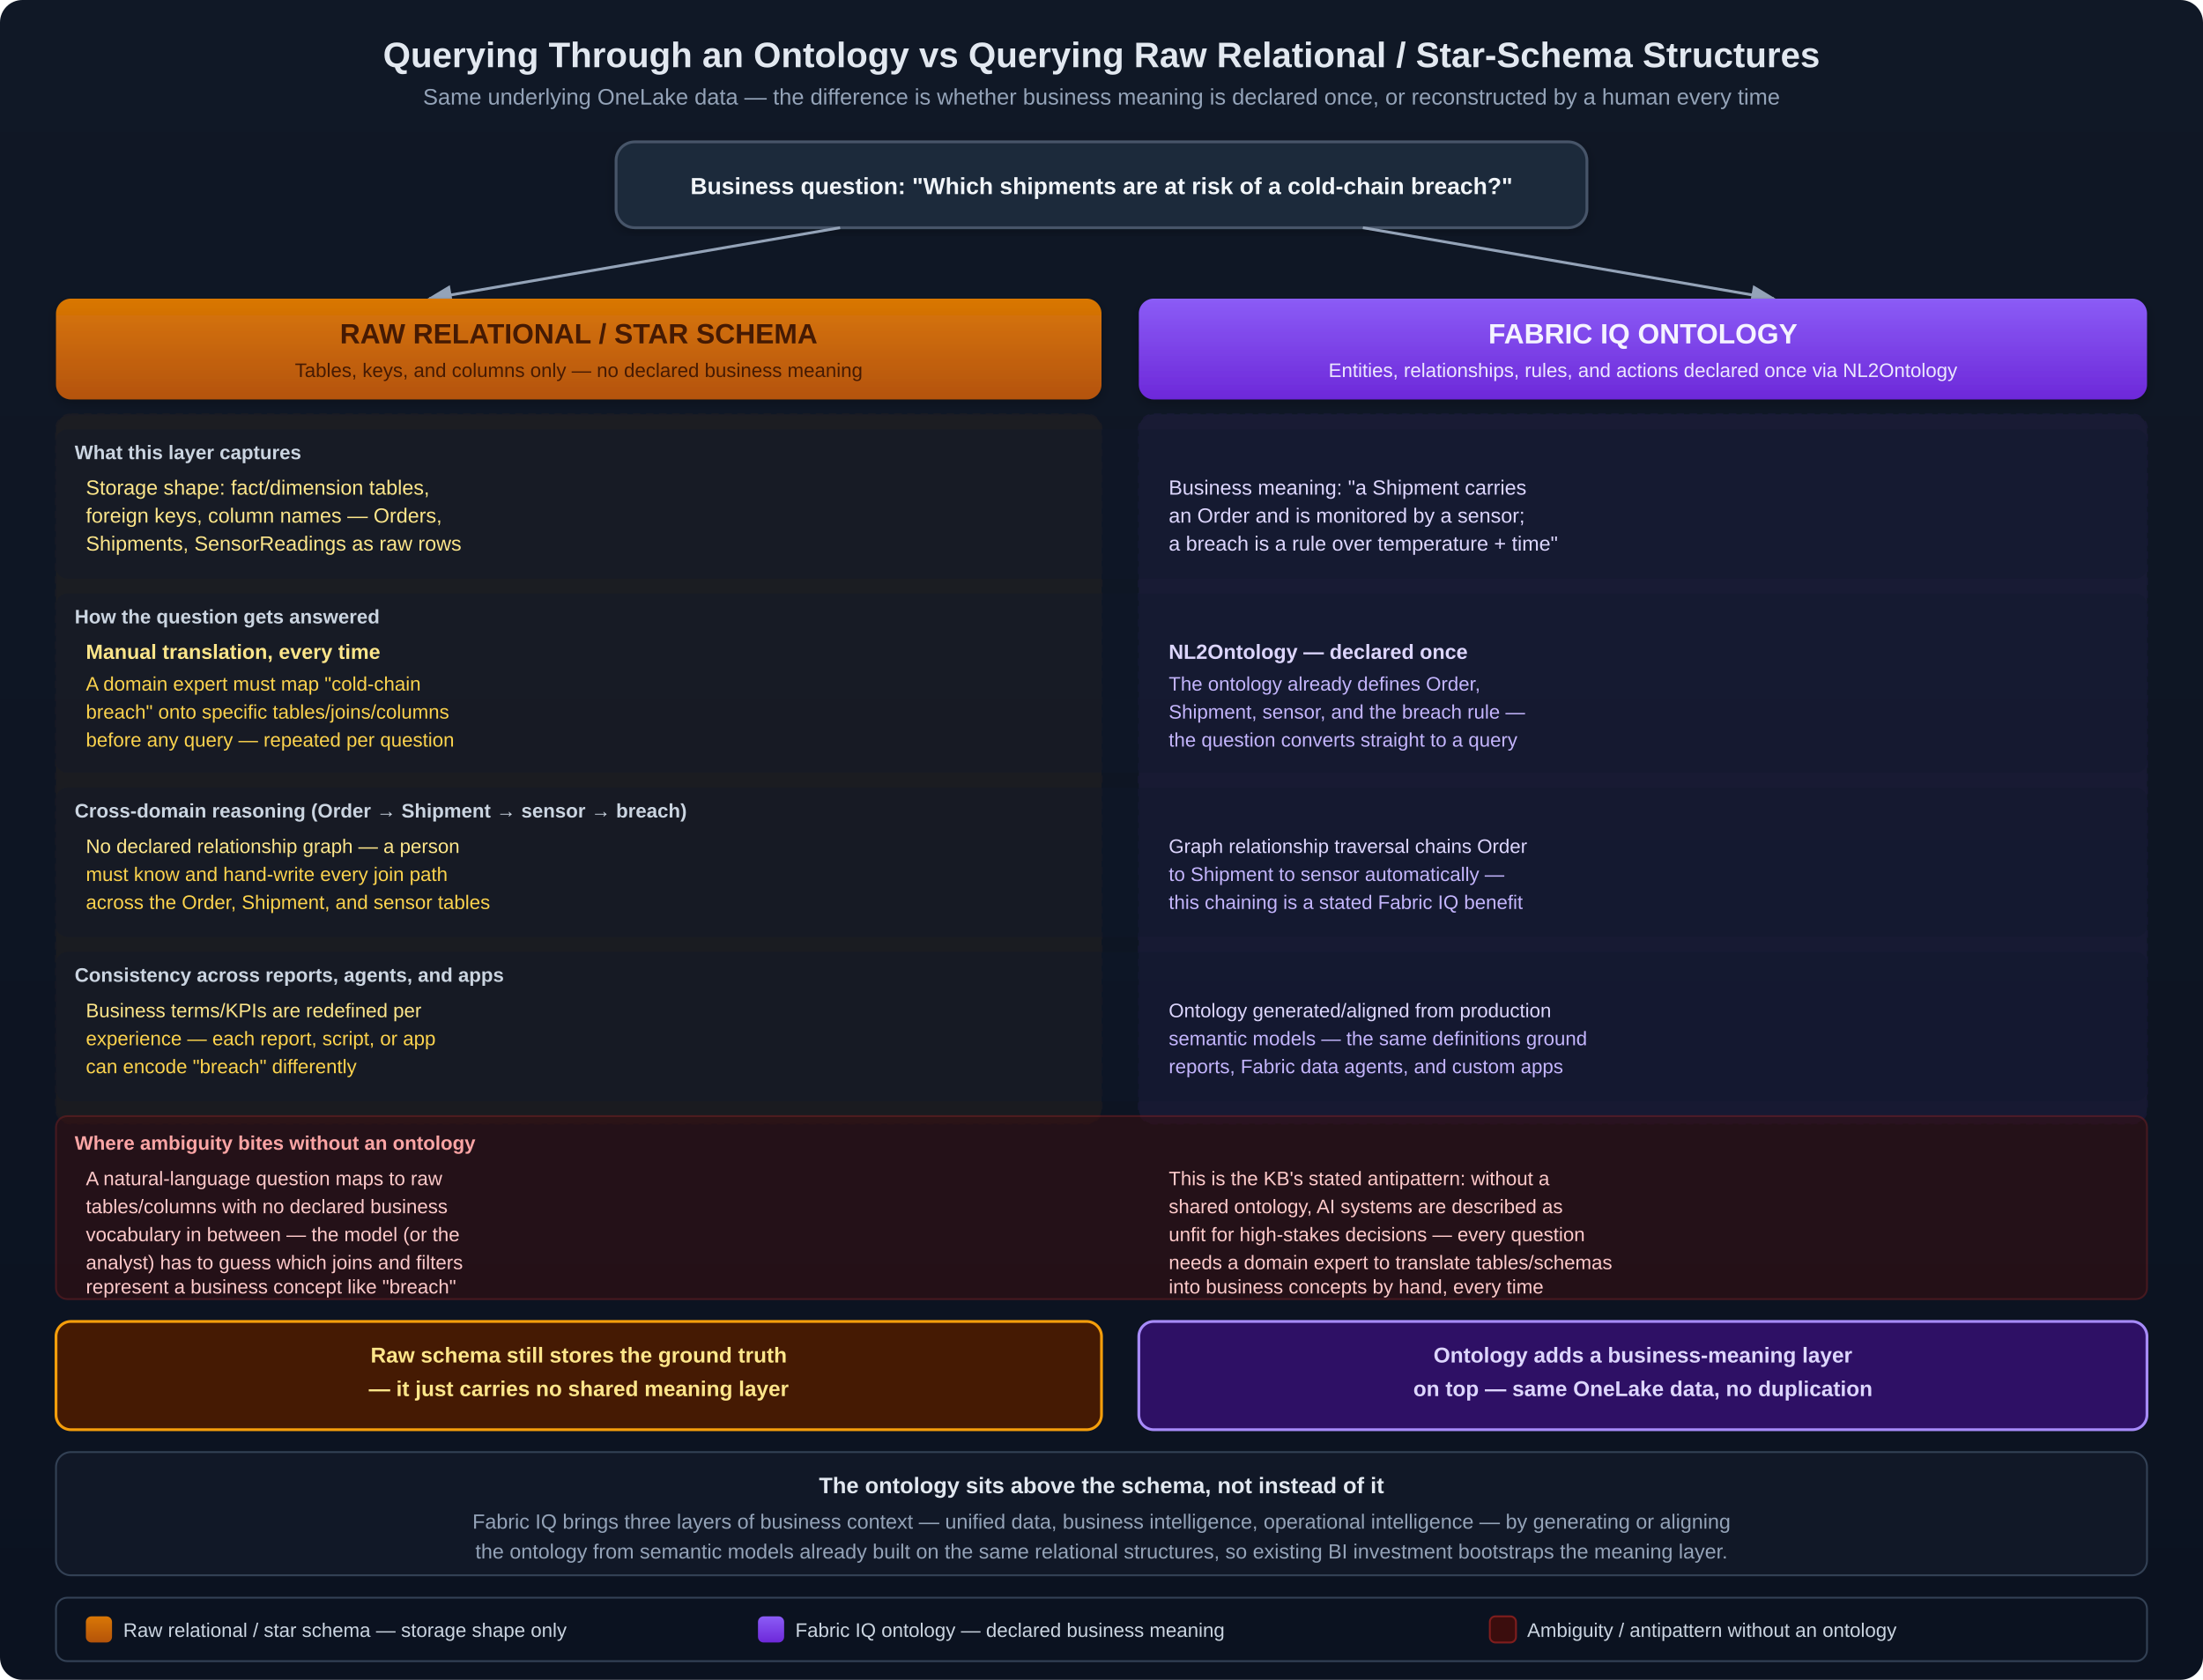
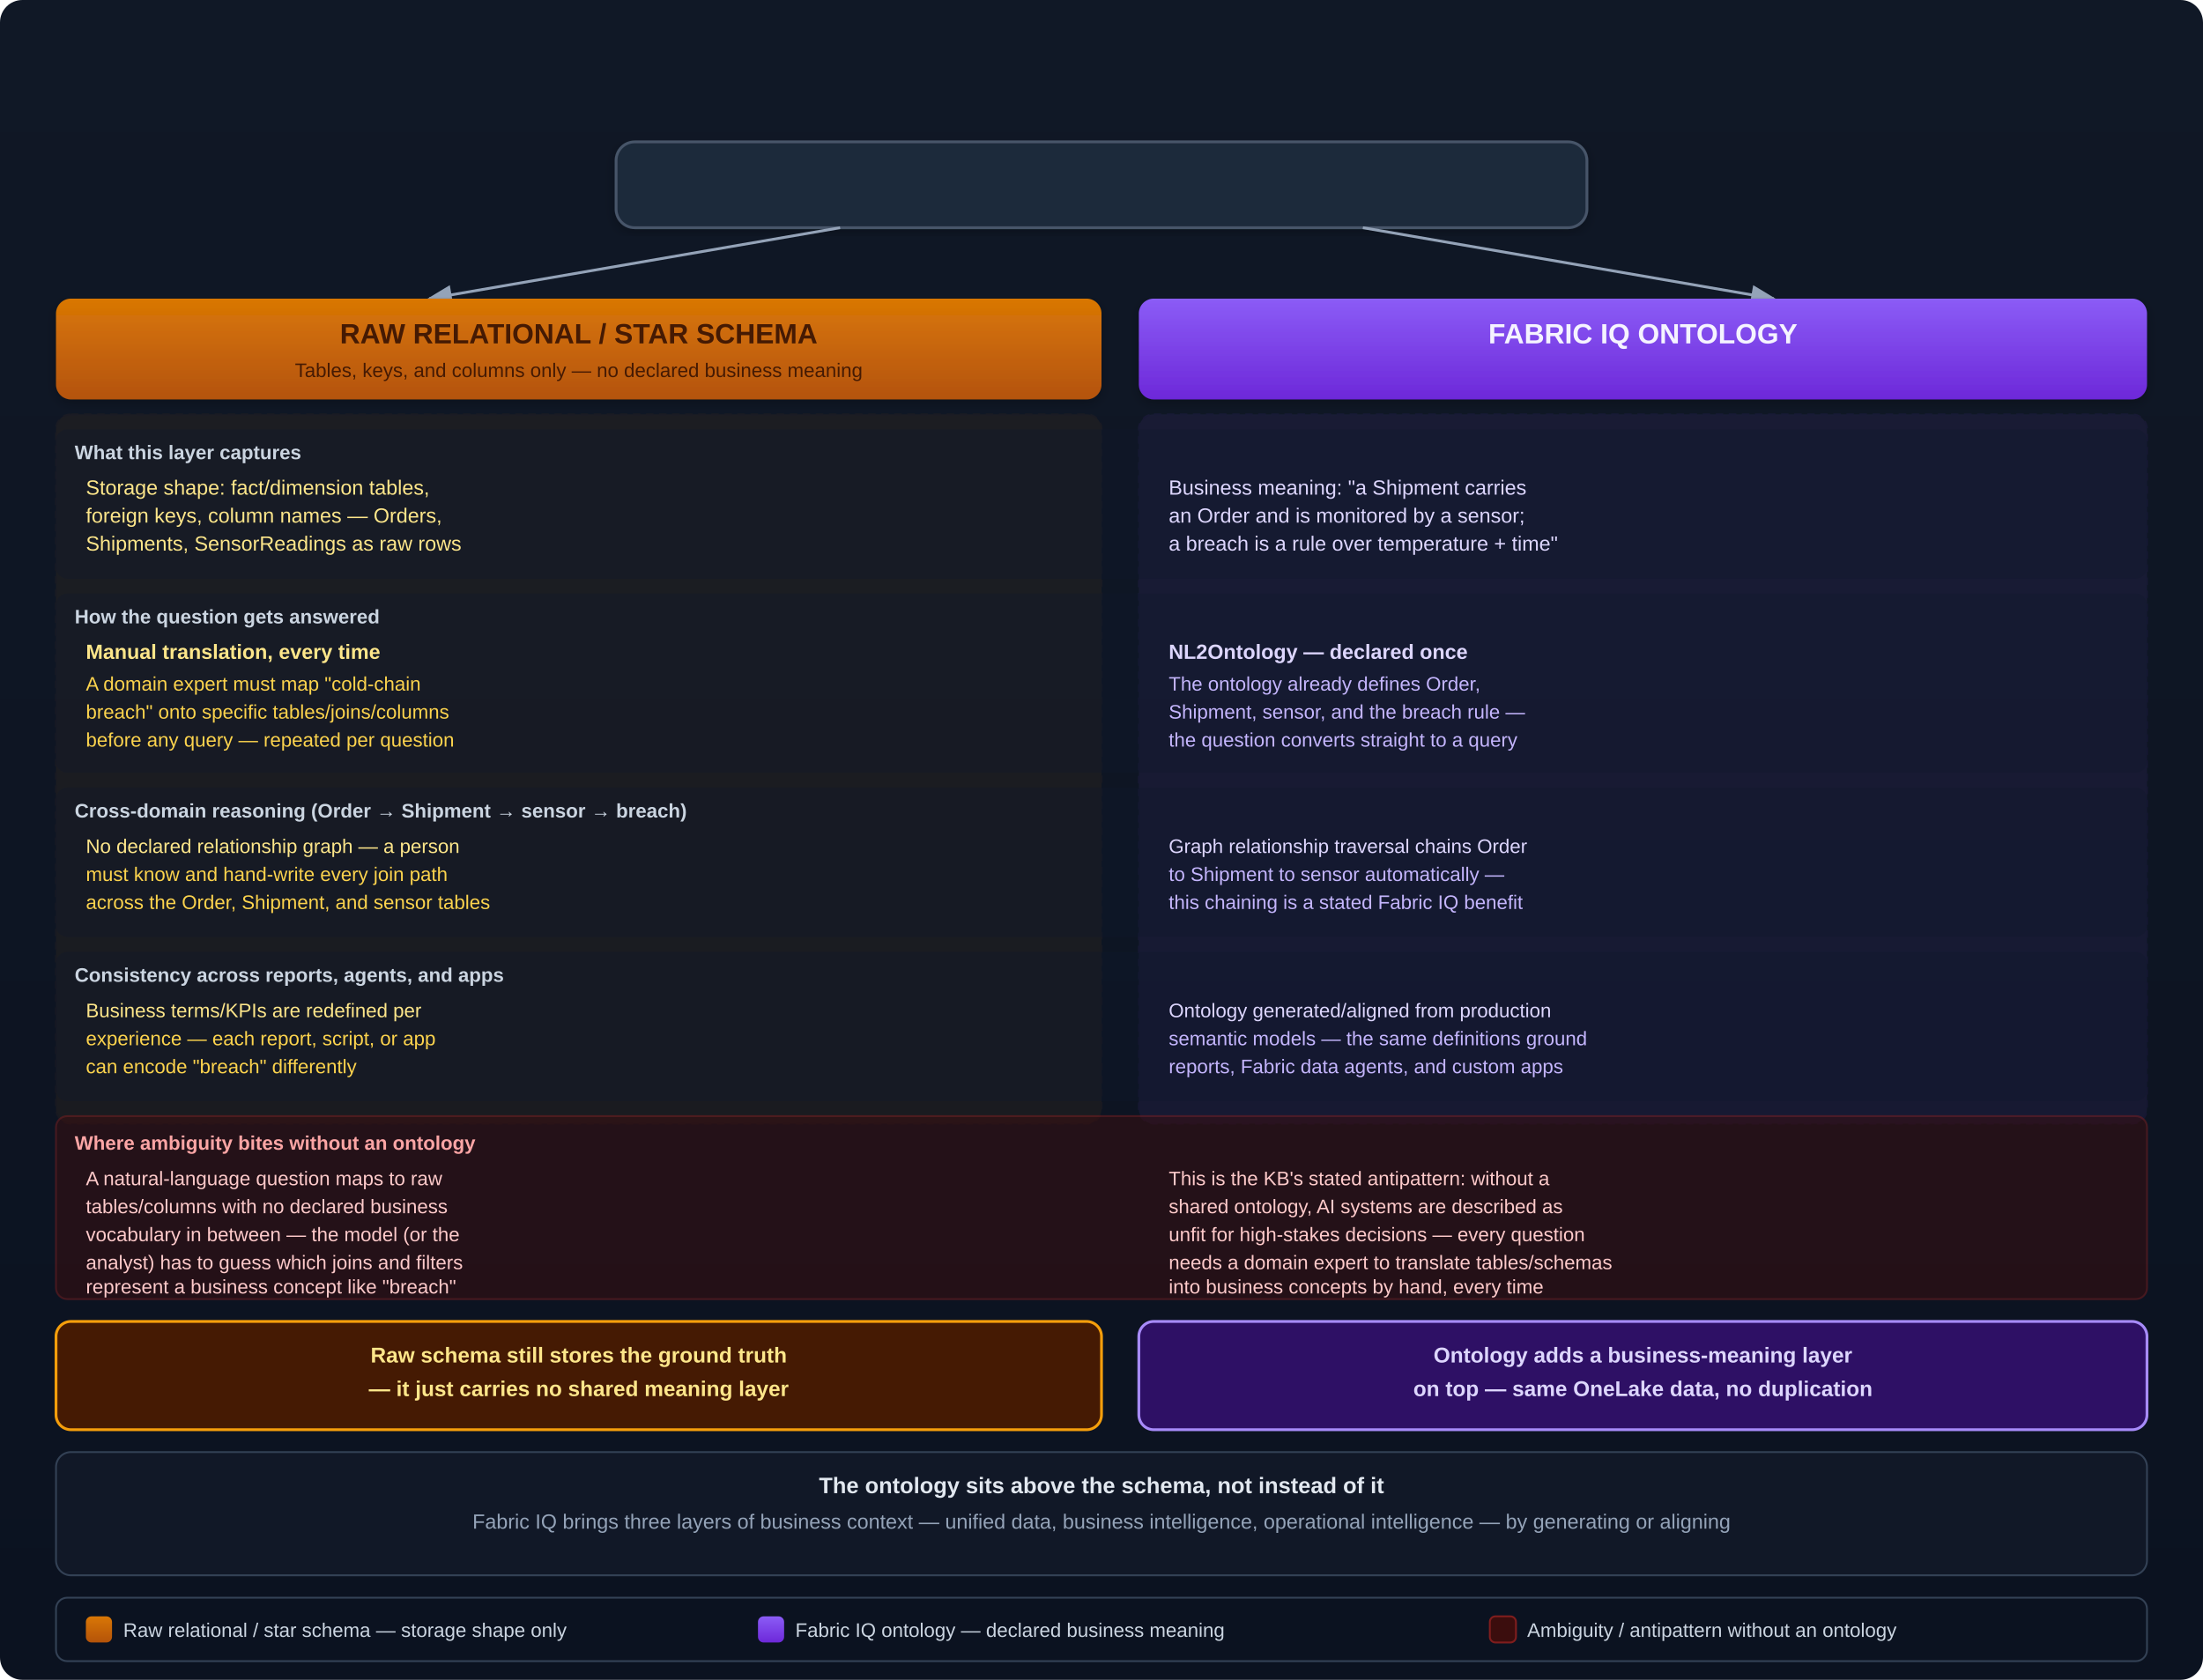
- <svg xmlns="http://www.w3.org/2000/svg" viewBox="0 0 1180 900" width="1180" height="900" font-family="Segoe UI, Arial, sans-serif" font-size="13">
+ <svg xmlns="http://www.w3.org/2000/svg" viewBox="0 0 1180 900" width="1180" height="900" font-family="Segoe UI, Arial, sans-serif" font-size="13" role="img" aria-labelledby="fabric-iq-vs-star-schema-title fabric-iq-vs-star-schema-desc" data-diagram-id="fabric-iq-vs-star-schema">
  <defs>
    <linearGradient id="bgGrad2" x1="0" y1="0" x2="0" y2="1">
      <stop offset="0%" stop-color="#101826" />
      <stop offset="100%" stop-color="#0b1220" />
    </linearGradient>
    <linearGradient id="rawGrad" x1="0" y1="0" x2="0" y2="1">
      <stop offset="0%" stop-color="#d97706" />
      <stop offset="100%" stop-color="#b45309" />
    </linearGradient>
    <linearGradient id="ontGrad" x1="0" y1="0" x2="0" y2="1">
      <stop offset="0%" stop-color="#8b5cf6" />
      <stop offset="100%" stop-color="#6d28d9" />
    </linearGradient>
    <marker id="dArrow" markerWidth="9" markerHeight="7" refX="8" refY="3.5" orient="auto">
      <polygon points="0 0, 9 3.5, 0 7" fill="#94a3b8" />
    </marker>
    <marker id="dArrowRed" markerWidth="9" markerHeight="7" refX="8" refY="3.5" orient="auto">
      <polygon points="0 0, 9 3.5, 0 7" fill="#f87171" />
    </marker>
    <marker id="dArrowGreen" markerWidth="9" markerHeight="7" refX="8" refY="3.5" orient="auto">
      <polygon points="0 0, 9 3.5, 0 7" fill="#5eead4" />
    </marker>
    <filter id="dShadow" x="-5%" y="-5%" width="110%" height="115%">
      <feDropShadow dx="0" dy="2" stdDeviation="3" flood-color="#00000040" />
    </filter>
  </defs>
  <rect width="1180" height="900" fill="url(#bgGrad2)" rx="12" />
-   <text x="590" y="36" text-anchor="middle" font-size="19" font-weight="700" fill="#e2e8f0">
-     Querying Through an Ontology vs Querying Raw Relational / Star-Schema Structures
-   </text>
-   <text x="590" y="56" text-anchor="middle" font-size="12" fill="#94a3b8">
-     Same underlying OneLake data — the difference is whether business meaning is declared once, or reconstructed by a human every time
-   </text>
+   <text x="590" y="36" text-anchor="middle" font-size="19" font-weight="700" fill="#e2e8f0" data-node-id="raw-nl2sql" tabindex="0" aria-label="NL2SQL over raw star schema" />
+   <text x="590" y="56" text-anchor="middle" font-size="12" fill="#94a3b8" data-node-id="warning-inconsistent-definitions" tabindex="0" aria-label="Real failure: two teams, two definitions" />
  <rect x="330" y="76" width="520" height="46" rx="10" fill="#1e293b" stroke="#475569" stroke-width="1.5" filter="url(#dShadow)" />
-   <text x="590" y="104" text-anchor="middle" font-size="12.5" font-weight="700" fill="#f1f5f9">Business question: "Which shipments are at risk of a cold-chain breach?"</text>
+   <text x="590" y="104" text-anchor="middle" font-size="12.5" font-weight="700" fill="#f1f5f9" data-node-id="business-question" tabindex="0" aria-label="Business question" />
  <line x1="450" y1="122" x2="230" y2="160" stroke="#94a3b8" stroke-width="1.5" marker-end="url(#dArrow)" />
  <line x1="730" y1="122" x2="950" y2="160" stroke="#94a3b8" stroke-width="1.5" marker-end="url(#dArrow)" />
  <rect x="30" y="160" width="560" height="54" rx="8" fill="url(#rawGrad)" filter="url(#dShadow)" />
  <text x="310" y="184" text-anchor="middle" font-size="15" font-weight="700" fill="#451a03">RAW RELATIONAL / STAR SCHEMA</text>
  <text x="310" y="202" text-anchor="middle" font-size="10.5" fill="#451a03">Tables, keys, and columns only — no declared business meaning</text>
  <rect x="610" y="160" width="540" height="54" rx="8" fill="url(#ontGrad)" filter="url(#dShadow)" />
  <text x="880" y="184" text-anchor="middle" font-size="15" font-weight="700" fill="#f5f3ff">FABRIC IQ ONTOLOGY</text>
-   <text x="880" y="202" text-anchor="middle" font-size="10.5" fill="#ede9fe">Entities, relationships, rules, and actions declared once via NL2Ontology</text>
+   <text x="880" y="202" text-anchor="middle" font-size="10.5" fill="#ede9fe" data-node-id="ontology-nl2ontology" tabindex="0" aria-label="NL2Ontology over Fabric IQ ontology" />
  <rect x="30" y="222" width="560" height="380" rx="8" fill="#d97706" opacity="0.07" stroke="#b45309" stroke-width="1" stroke-dasharray="4,3" />
  <rect x="610" y="222" width="540" height="380" rx="8" fill="#8b5cf6" opacity="0.08" stroke="#7c3aed" stroke-width="1" stroke-dasharray="4,3" />
  <rect x="30" y="230" width="1120" height="80" rx="6" fill="#0f172a" opacity="0.35" />
  <text x="40" y="246" font-size="10.5" font-weight="700" fill="#cbd5e1">What this layer captures</text>
  <text x="46" y="265" font-size="11" fill="#fde68a">Storage shape: fact/dimension tables,</text>
  <text x="46" y="280" font-size="11" fill="#fde68a">foreign keys, column names — Orders,</text>
  <text x="46" y="295" font-size="11" fill="#fde68a">Shipments, SensorReadings as raw rows</text>
  <text x="626" y="265" font-size="11" fill="#ddd6fe">Business meaning: "a Shipment carries</text>
  <text x="626" y="280" font-size="11" fill="#ddd6fe">an Order and is monitored by a sensor;</text>
  <text x="626" y="295" font-size="11" fill="#ddd6fe">a breach is a rule over temperature + time"</text>
  <rect x="30" y="318" width="1120" height="96" rx="6" fill="#0f172a" opacity="0.35" />
  <text x="40" y="334" font-size="10.5" font-weight="700" fill="#cbd5e1">How the question gets answered</text>
  <text x="46" y="353" font-size="11" fill="#fde68a" font-weight="600">Manual translation, every time</text>
  <text x="46" y="370" font-size="10.5" fill="#fcd34d">A domain expert must map "cold-chain</text>
  <text x="46" y="385" font-size="10.5" fill="#fcd34d">breach" onto specific tables/joins/columns</text>
  <text x="46" y="400" font-size="10.5" fill="#fcd34d">before any query — repeated per question</text>
  <text x="626" y="353" font-size="11" fill="#ddd6fe" font-weight="600">NL2Ontology — declared once</text>
  <text x="626" y="370" font-size="10.5" fill="#c4b5fd">The ontology already defines Order,</text>
  <text x="626" y="385" font-size="10.5" fill="#c4b5fd">Shipment, sensor, and the breach rule —</text>
  <text x="626" y="400" font-size="10.5" fill="#c4b5fd">the question converts straight to a query</text>
  <rect x="30" y="422" width="1120" height="80" rx="6" fill="#0f172a" opacity="0.35" />
  <text x="40" y="438" font-size="10.5" font-weight="700" fill="#cbd5e1">Cross-domain reasoning (Order → Shipment → sensor → breach)</text>
  <text x="46" y="457" font-size="10.5" fill="#fde68a">No declared relationship graph — a person</text>
  <text x="46" y="472" font-size="10.5" fill="#fcd34d">must know and hand-write every join path</text>
  <text x="46" y="487" font-size="10.5" fill="#fcd34d">across the Order, Shipment, and sensor tables</text>
  <text x="626" y="457" font-size="10.5" fill="#ddd6fe">Graph relationship traversal chains Order</text>
  <text x="626" y="472" font-size="10.5" fill="#c4b5fd">to Shipment to sensor automatically —</text>
  <text x="626" y="487" font-size="10.5" fill="#c4b5fd">this chaining is a stated Fabric IQ benefit</text>
  <rect x="30" y="510" width="1120" height="80" rx="6" fill="#0f172a" opacity="0.35" />
  <text x="40" y="526" font-size="10.5" font-weight="700" fill="#cbd5e1">Consistency across reports, agents, and apps</text>
  <text x="46" y="545" font-size="10.5" fill="#fde68a">Business terms/KPIs are redefined per</text>
  <text x="46" y="560" font-size="10.5" fill="#fcd34d">experience — each report, script, or app</text>
  <text x="46" y="575" font-size="10.5" fill="#fcd34d">can encode "breach" differently</text>
  <text x="626" y="545" font-size="10.5" fill="#ddd6fe">Ontology generated/aligned from production</text>
  <text x="626" y="560" font-size="10.5" fill="#c4b5fd">semantic models — the same definitions ground</text>
  <text x="626" y="575" font-size="10.5" fill="#c4b5fd">reports, Fabric data agents, and custom apps</text>
  <rect x="30" y="598" width="1120" height="98" rx="6" fill="#3b0d0d" opacity="0.5" stroke="#7f1d1d" stroke-width="1" />
  <text x="40" y="616" font-size="10.5" font-weight="700" fill="#fca5a5">Where ambiguity bites without an ontology</text>
  <text x="46" y="635" font-size="10.5" fill="#fecaca">A natural-language question maps to raw</text>
  <text x="46" y="650" font-size="10.5" fill="#fecaca">tables/columns with no declared business</text>
  <text x="46" y="665" font-size="10.5" fill="#fecaca">vocabulary in between — the model (or the</text>
  <text x="46" y="680" font-size="10.5" fill="#fecaca">analyst) has to guess which joins and filters</text>
  <text x="46" y="693" font-size="10.5" fill="#fecaca">represent a business concept like "breach"</text>
  <text x="626" y="635" font-size="10.5" fill="#fecaca">This is the KB's stated antipattern: without a</text>
  <text x="626" y="650" font-size="10.5" fill="#fecaca">shared ontology, AI systems are described as</text>
  <text x="626" y="665" font-size="10.5" fill="#fecaca">unfit for high-stakes decisions — every question</text>
  <text x="626" y="680" font-size="10.5" fill="#fecaca">needs a domain expert to translate tables/schemas</text>
  <text x="626" y="693" font-size="10.5" fill="#fecaca">into business concepts by hand, every time</text>
  <rect x="30" y="708" width="560" height="58" rx="8" fill="#451a03" stroke="#f59e0b" stroke-width="1.5" />
  <text x="310" y="730" text-anchor="middle" font-size="11.5" font-weight="700" fill="#fde68a">Raw schema still stores the ground truth</text>
  <text x="310" y="748" text-anchor="middle" font-size="11.5" font-weight="700" fill="#fde68a">— it just carries no shared meaning layer</text>
  <rect x="610" y="708" width="540" height="58" rx="8" fill="#2e1065" stroke="#a78bfa" stroke-width="1.5" />
  <text x="880" y="730" text-anchor="middle" font-size="11.5" font-weight="700" fill="#ddd6fe">Ontology adds a business-meaning layer</text>
  <text x="880" y="748" text-anchor="middle" font-size="11.5" font-weight="700" fill="#ddd6fe">on top — same OneLake data, no duplication</text>
  <rect x="30" y="778" width="1120" height="66" rx="8" fill="#111827" stroke="#334155" stroke-width="1" />
  <text x="590" y="800" text-anchor="middle" font-size="12" font-weight="700" fill="#e2e8f0">The ontology sits above the schema, not instead of it</text>
  <text x="590" y="819" text-anchor="middle" font-size="11" fill="#94a3b8">
    Fabric IQ brings three layers of business context — unified data, business intelligence, operational intelligence — by generating or aligning
  </text>
-   <text x="590" y="835" text-anchor="middle" font-size="11" fill="#94a3b8">
-     the ontology from semantic models already built on the same relational structures, so existing BI investment bootstraps the meaning layer.
-   </text>
+   <text x="590" y="835" text-anchor="middle" font-size="11" fill="#94a3b8" data-node-id="comparison" tabindex="0" aria-label="Comparison: per-build vs shared definition" />
  <rect x="30" y="856" width="1120" height="34" rx="6" fill="#0b1220" stroke="#334155" stroke-width="1" />
  <rect x="46" y="866" width="14" height="14" rx="3" fill="url(#rawGrad)" />
  <text x="66" y="877" font-size="10.5" fill="#cbd5e1">Raw relational / star schema — storage shape only</text>
  <rect x="406" y="866" width="14" height="14" rx="3" fill="url(#ontGrad)" />
  <text x="426" y="877" font-size="10.5" fill="#cbd5e1">Fabric IQ ontology — declared business meaning</text>
  <rect x="798" y="866" width="14" height="14" rx="3" fill="#3b0d0d" stroke="#7f1d1d" />
  <text x="818" y="877" font-size="10.5" fill="#cbd5e1">Ambiguity / antipattern without an ontology</text>
</svg>
